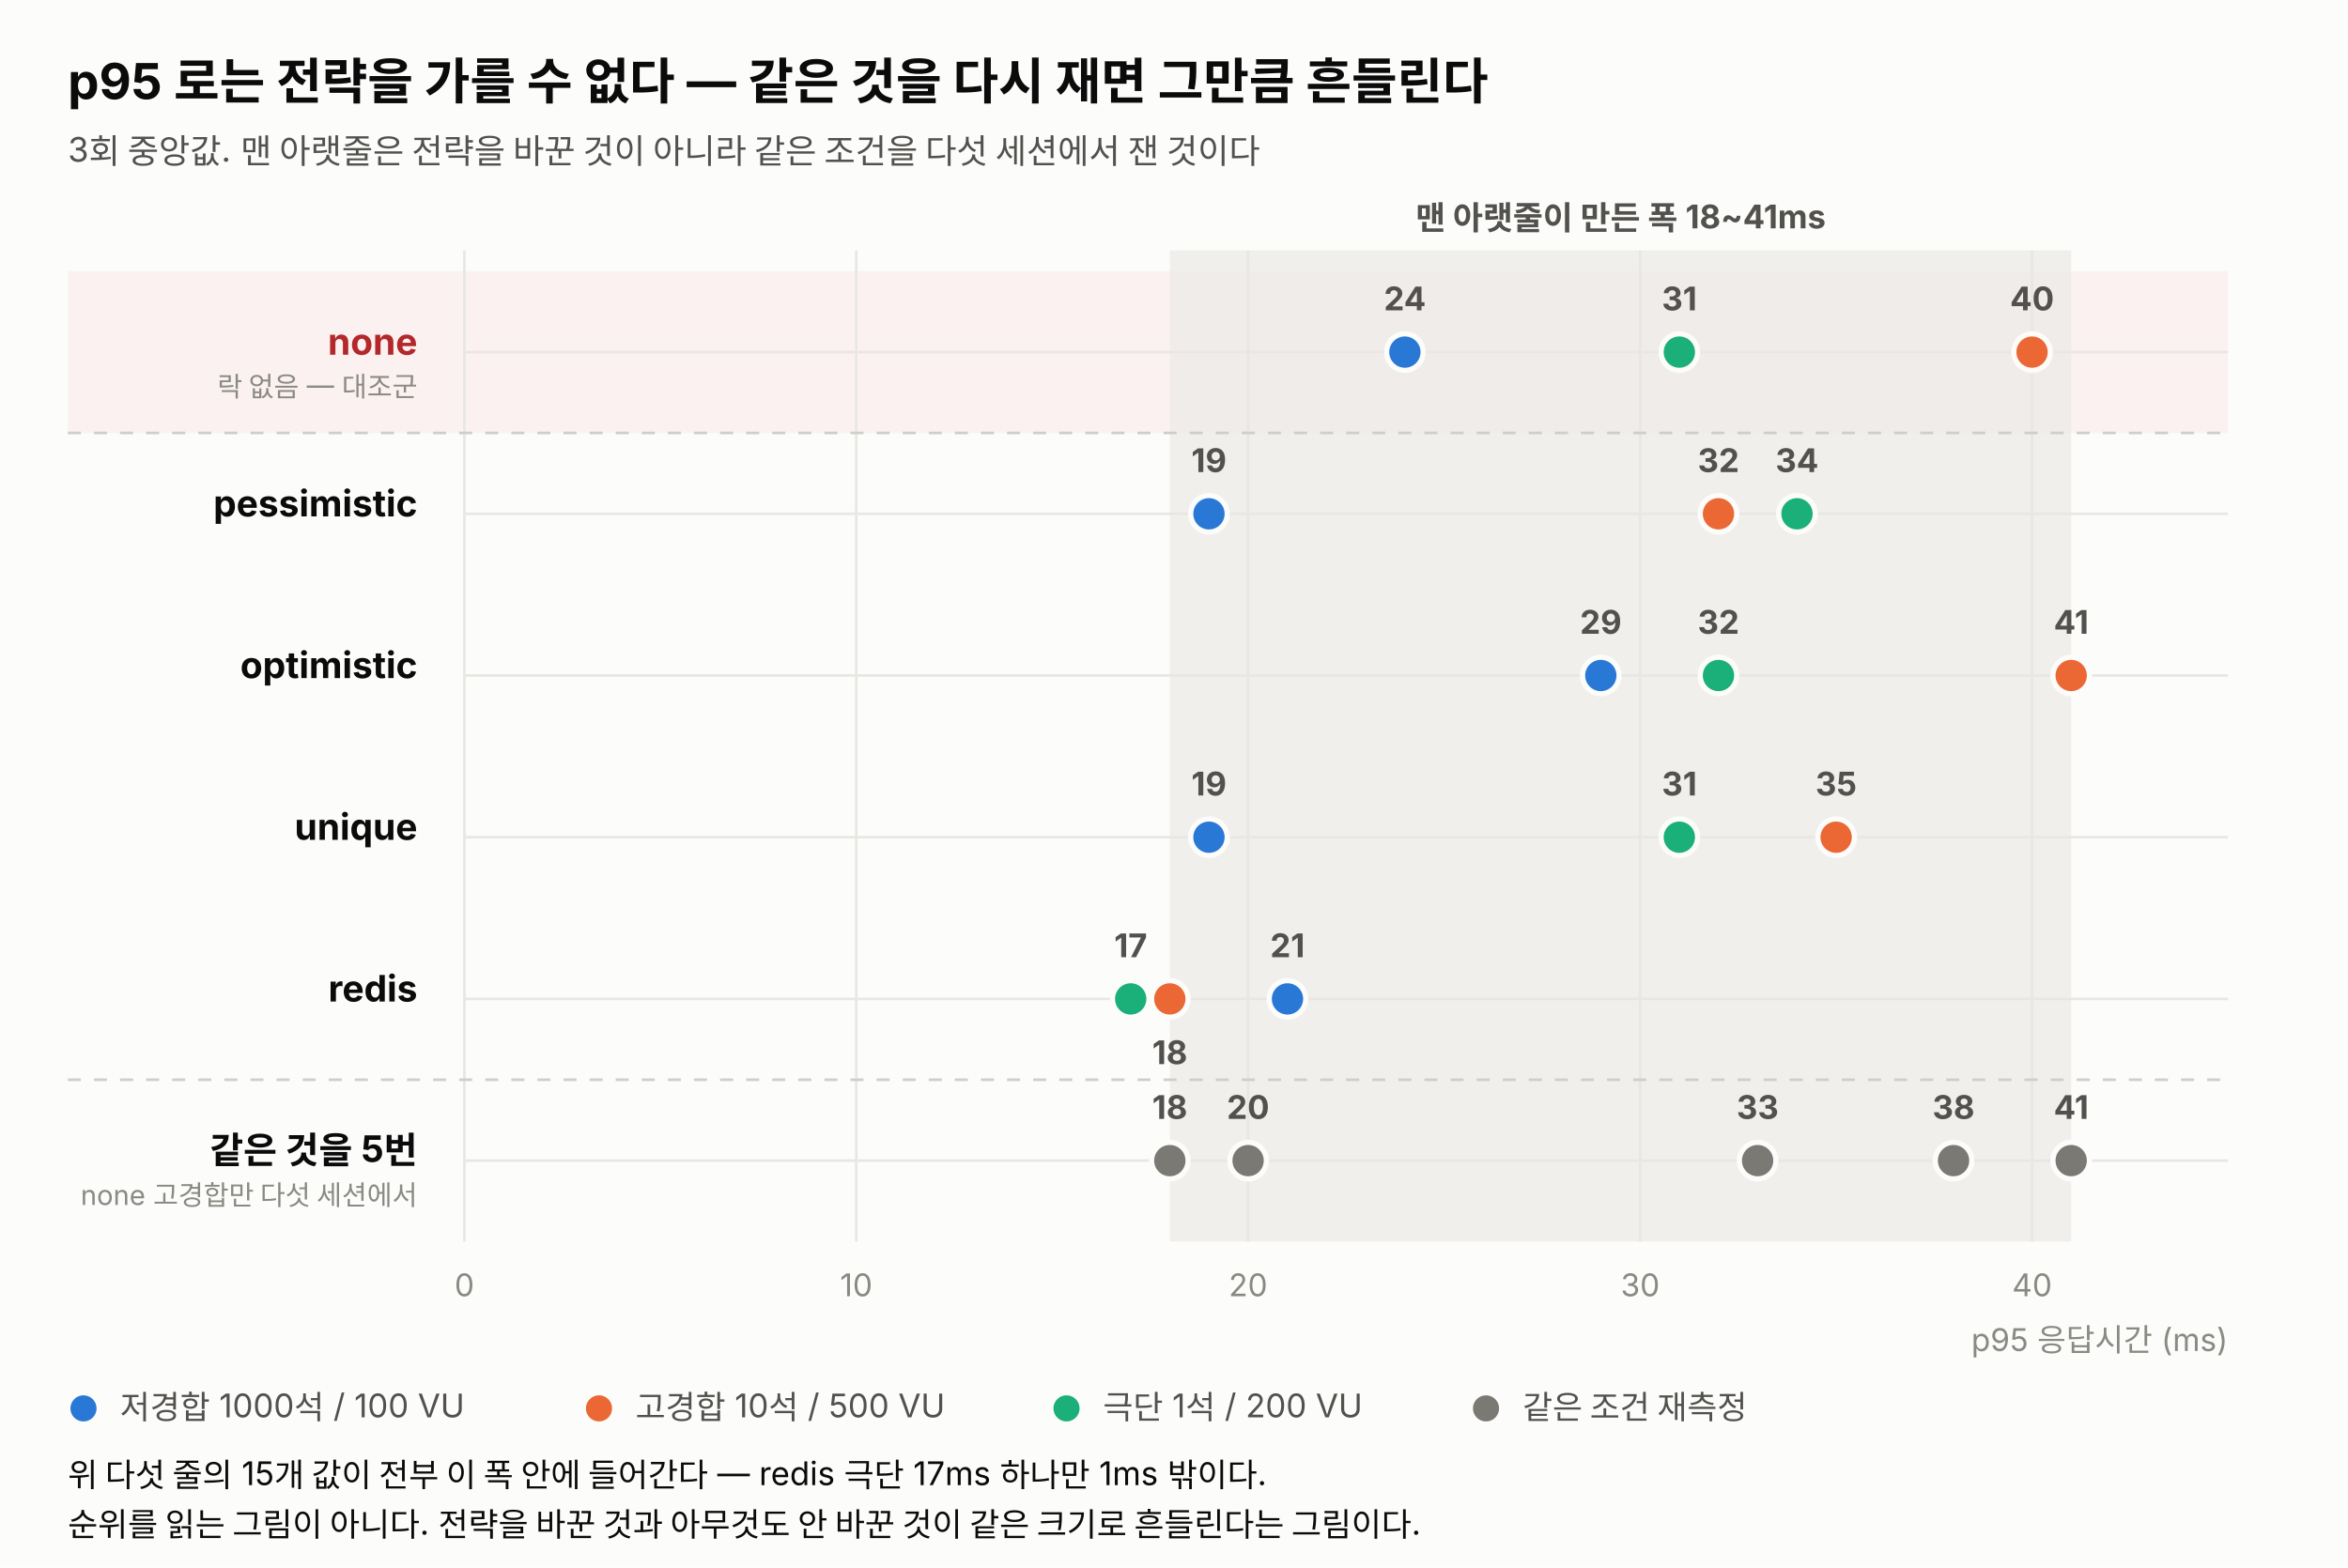
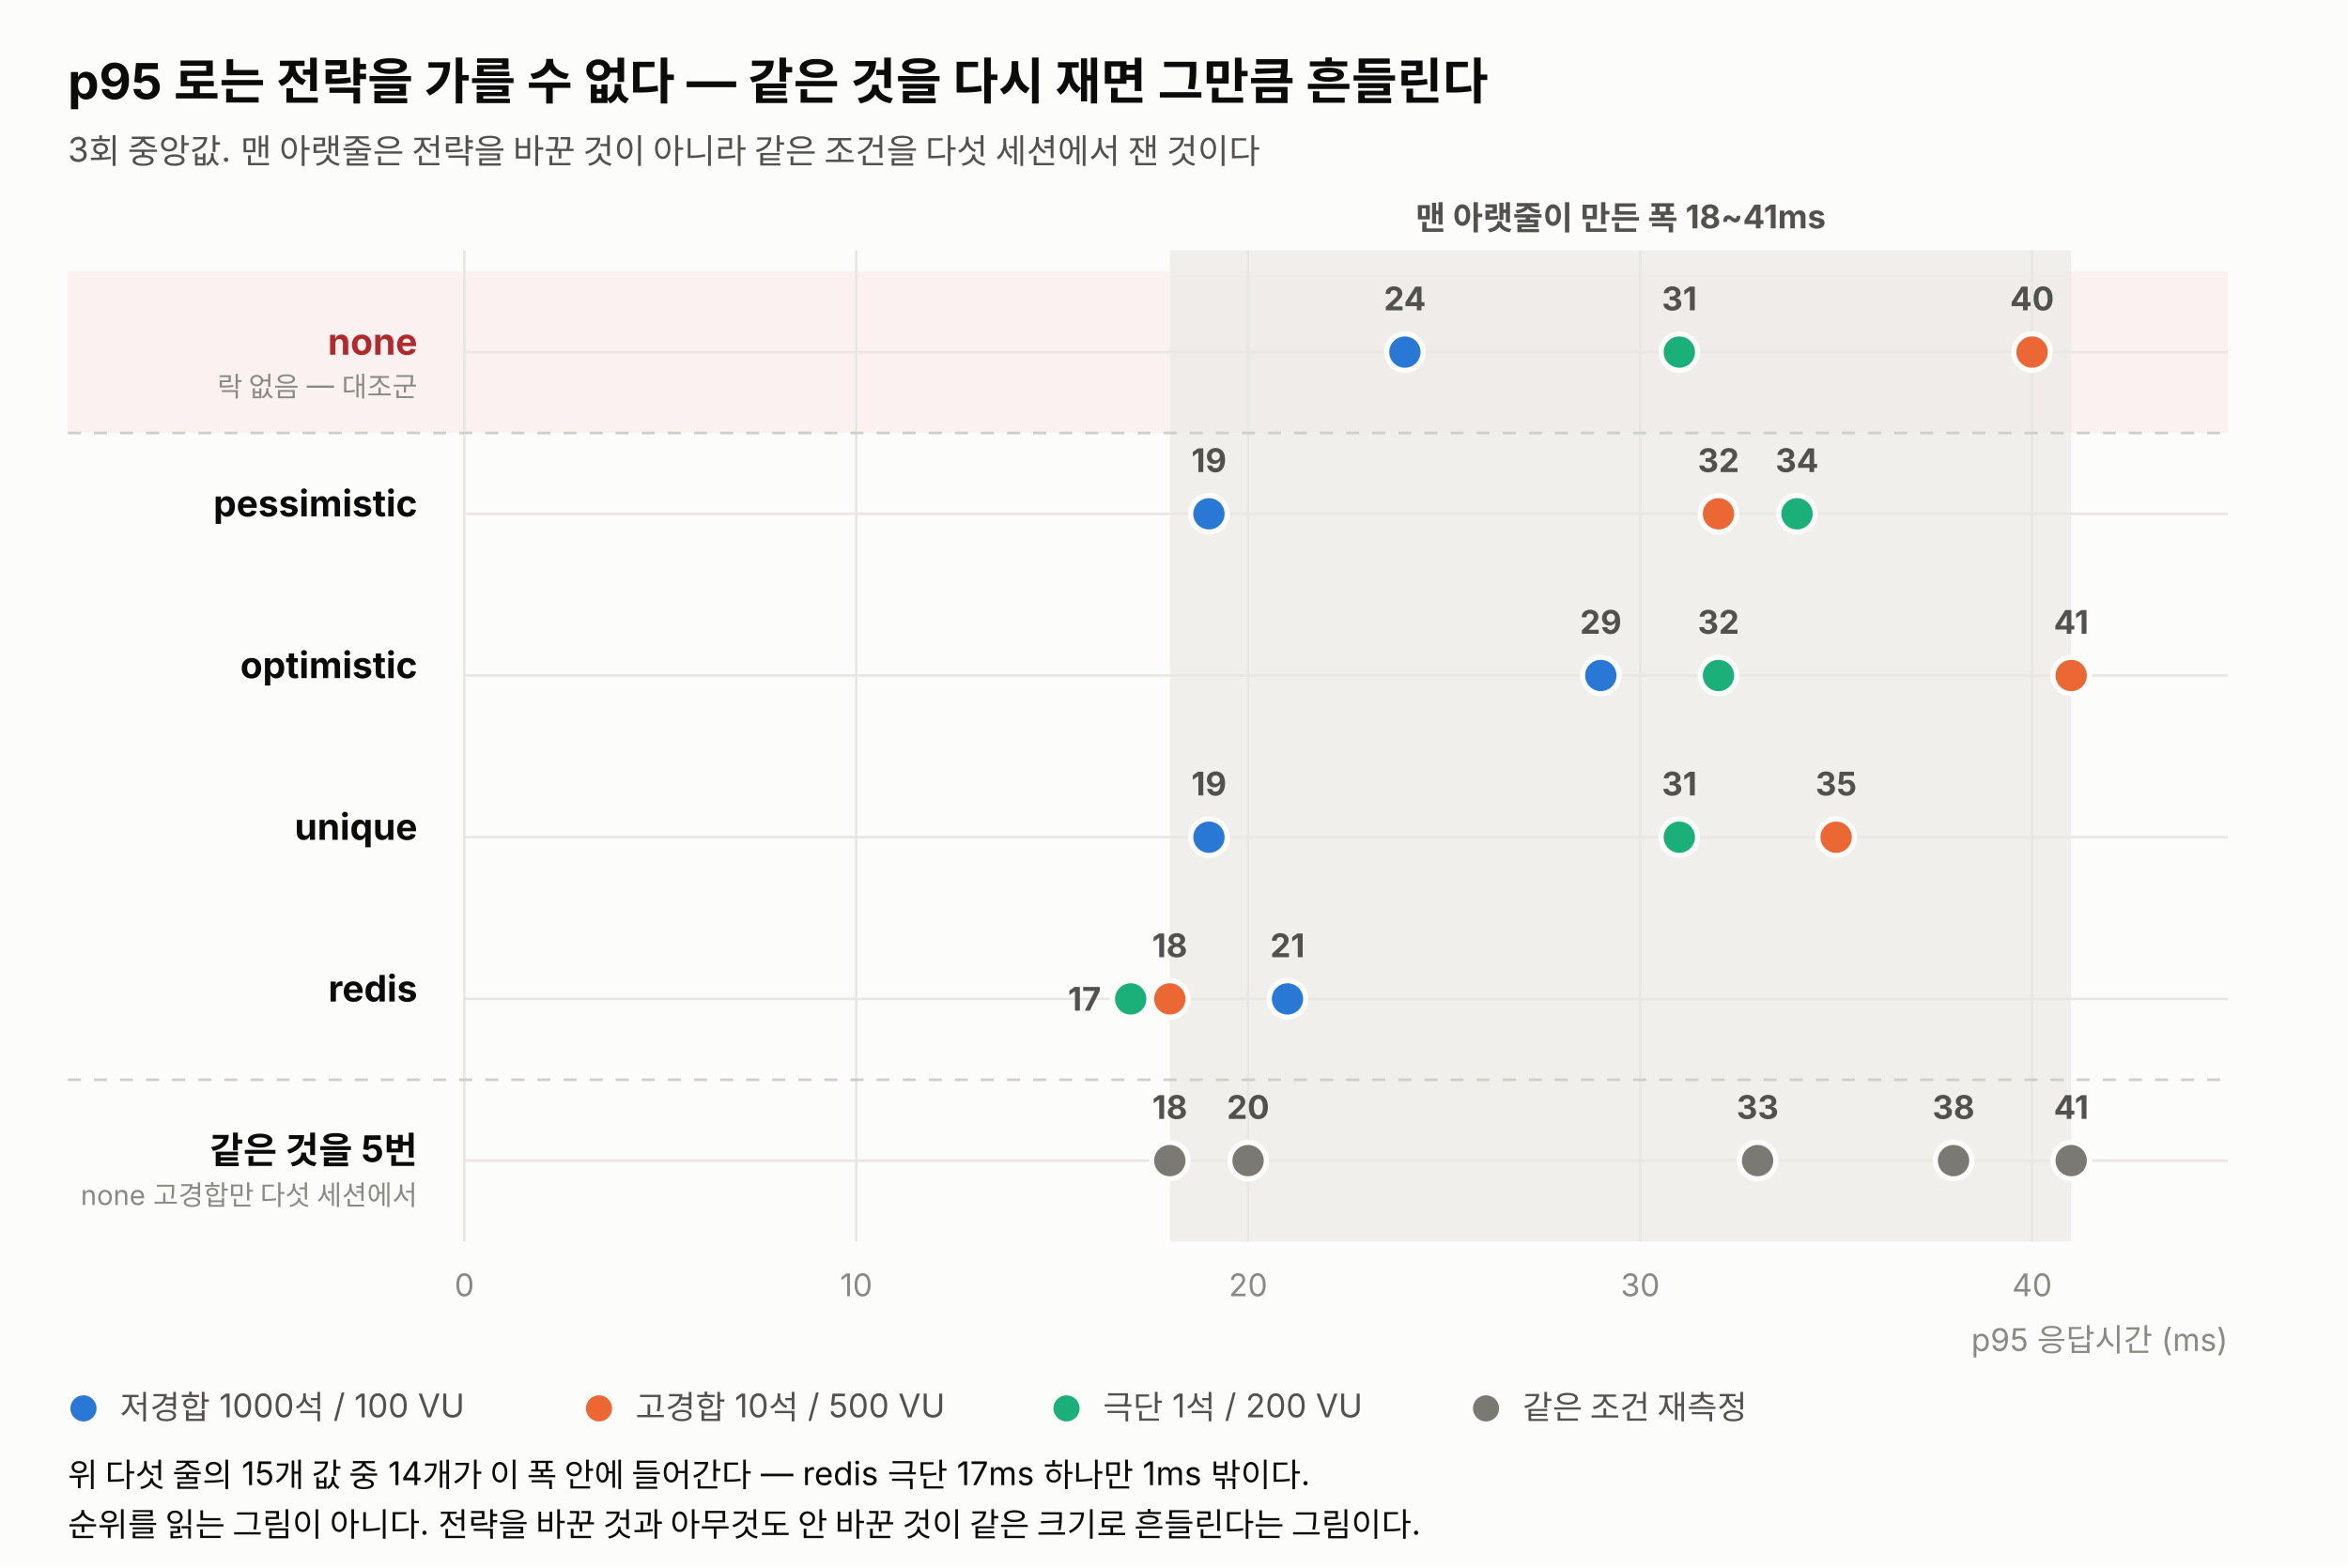
<svg xmlns="http://www.w3.org/2000/svg" width="900" height="601" viewBox="0 0 900 601" font-family="'Malgun Gothic','Apple SD Gothic Neo',system-ui,-apple-system,'Segoe UI',sans-serif">
  <rect width="900" height="601" fill="#fcfcfb" />
  <text x="26" y="38" font-size="19" font-weight="700" fill="#0b0b0b">p95 로는 전략을 가를 수 없다 — 같은 것을 다시 재면 그만큼 흔들린다</text>
  <text x="26" y="62" font-size="13" fill="#52514e">3회 중앙값. 맨 아랫줄은 전략을 바꾼 것이 아니라 같은 조건을 다섯 세션에서 잰 것이다</text>
  <rect x="26" y="104.0" width="828" height="62" fill="#fbf1f1" />
  <rect x="448.4" y="96" width="345.5" height="380" fill="#ecebe6" fill-opacity="0.75" />
  <text x="621.2" y="88" font-size="12.5" font-weight="700" fill="#52514e" text-anchor="middle">맨 아랫줄이 만든 폭 18~41ms</text>
  <line x1="178.0" y1="96" x2="178.0" y2="476" stroke="#e8e7e3" stroke-width="1" />
  <text x="178.0" y="497" font-size="12" fill="#8a8a84" text-anchor="middle">0</text>
  <line x1="328.2" y1="96" x2="328.2" y2="476" stroke="#e8e7e3" stroke-width="1" />
  <text x="328.2" y="497" font-size="12" fill="#8a8a84" text-anchor="middle">10</text>
  <line x1="478.4" y1="96" x2="478.4" y2="476" stroke="#e8e7e3" stroke-width="1" />
  <text x="478.4" y="497" font-size="12" fill="#8a8a84" text-anchor="middle">20</text>
  <line x1="628.7" y1="96" x2="628.7" y2="476" stroke="#e8e7e3" stroke-width="1" />
  <text x="628.7" y="497" font-size="12" fill="#8a8a84" text-anchor="middle">30</text>
  <line x1="778.9" y1="96" x2="778.9" y2="476" stroke="#e8e7e3" stroke-width="1" />
  <text x="778.9" y="497" font-size="12" fill="#8a8a84" text-anchor="middle">40</text>
  <text x="854" y="518" font-size="12" fill="#8a8a84" text-anchor="end">p95 응답시간 (ms)</text>
  <text x="160" y="136.0" font-size="14" font-weight="700" fill="#b3282a" text-anchor="end">none</text>
  <text x="160" y="152.0" font-size="10.5" fill="#8a8a84" text-anchor="end">락 없음 — 대조군</text>
  <line x1="178" y1="135.0" x2="854" y2="135.0" stroke="#e8e7e3" stroke-width="1" />
  <circle cx="538.5" cy="135.0" r="7" fill="#2a78d6" stroke="#fcfcfb" stroke-width="2" />
  <text x="538.5" y="119.0" font-size="12.5" font-weight="700" fill="#52514e" text-anchor="middle">24</text>
  <circle cx="643.7" cy="135.0" r="7" fill="#1baf7a" stroke="#fcfcfb" stroke-width="2" />
  <text x="643.7" y="119.0" font-size="12.5" font-weight="700" fill="#52514e" text-anchor="middle">31</text>
  <circle cx="778.9" cy="135.0" r="7" fill="#eb6834" stroke="#fcfcfb" stroke-width="2" />
  <text x="778.9" y="119.0" font-size="12.5" font-weight="700" fill="#52514e" text-anchor="middle">40</text>
  <line x1="26" y1="166.0" x2="854" y2="166.0" stroke="#cfcec9" stroke-width="1" stroke-dasharray="5 5" />
  <text x="160" y="198.0" font-size="14" font-weight="700" fill="#0b0b0b" text-anchor="end">pessimistic</text>
  <line x1="178" y1="197.0" x2="854" y2="197.0" stroke="#e8e7e3" stroke-width="1" />
  <circle cx="463.4" cy="197.0" r="7" fill="#2a78d6" stroke="#fcfcfb" stroke-width="2" />
  <text x="463.4" y="181.0" font-size="12.5" font-weight="700" fill="#52514e" text-anchor="middle">19</text>
  <circle cx="658.7" cy="197.0" r="7" fill="#eb6834" stroke="#fcfcfb" stroke-width="2" />
  <text x="658.7" y="181.0" font-size="12.5" font-weight="700" fill="#52514e" text-anchor="middle">32</text>
  <circle cx="688.8" cy="197.0" r="7" fill="#1baf7a" stroke="#fcfcfb" stroke-width="2" />
  <text x="688.8" y="181.0" font-size="12.5" font-weight="700" fill="#52514e" text-anchor="middle">34</text>
  <text x="160" y="260.0" font-size="14" font-weight="700" fill="#0b0b0b" text-anchor="end">optimistic</text>
  <line x1="178" y1="259.0" x2="854" y2="259.0" stroke="#e8e7e3" stroke-width="1" />
  <circle cx="613.6" cy="259.0" r="7" fill="#2a78d6" stroke="#fcfcfb" stroke-width="2" />
  <text x="613.6" y="243.0" font-size="12.5" font-weight="700" fill="#52514e" text-anchor="middle">29</text>
  <circle cx="658.7" cy="259.0" r="7" fill="#1baf7a" stroke="#fcfcfb" stroke-width="2" />
  <text x="658.7" y="243.0" font-size="12.5" font-weight="700" fill="#52514e" text-anchor="middle">32</text>
  <circle cx="793.9" cy="259.0" r="7" fill="#eb6834" stroke="#fcfcfb" stroke-width="2" />
  <text x="793.9" y="243.0" font-size="12.5" font-weight="700" fill="#52514e" text-anchor="middle">41</text>
  <text x="160" y="322.0" font-size="14" font-weight="700" fill="#0b0b0b" text-anchor="end">unique</text>
  <line x1="178" y1="321.0" x2="854" y2="321.0" stroke="#e8e7e3" stroke-width="1" />
  <circle cx="463.4" cy="321.0" r="7" fill="#2a78d6" stroke="#fcfcfb" stroke-width="2" />
  <text x="463.4" y="305.0" font-size="12.5" font-weight="700" fill="#52514e" text-anchor="middle">19</text>
  <circle cx="643.7" cy="321.0" r="7" fill="#1baf7a" stroke="#fcfcfb" stroke-width="2" />
  <text x="643.7" y="305.0" font-size="12.5" font-weight="700" fill="#52514e" text-anchor="middle">31</text>
  <circle cx="703.8" cy="321.0" r="7" fill="#eb6834" stroke="#fcfcfb" stroke-width="2" />
  <text x="703.8" y="305.0" font-size="12.5" font-weight="700" fill="#52514e" text-anchor="middle">35</text>
  <text x="160" y="384.0" font-size="14" font-weight="700" fill="#0b0b0b" text-anchor="end">redis</text>
  <line x1="178" y1="383.0" x2="854" y2="383.0" stroke="#e8e7e3" stroke-width="1" />
  <circle cx="433.4" cy="383.0" r="7" fill="#1baf7a" stroke="#fcfcfb" stroke-width="2" />
-   <text x="433.4" y="367.0" font-size="12.5" font-weight="700" fill="#52514e" text-anchor="middle">17</text>
+   <text x="422.0" y="387.5" font-size="12.5" font-weight="700" fill="#52514e" text-anchor="end">17</text>
  <circle cx="448.4" cy="383.0" r="7" fill="#eb6834" stroke="#fcfcfb" stroke-width="2" />
-   <text x="448.4" y="408.0" font-size="12.5" font-weight="700" fill="#52514e" text-anchor="middle">18</text>
+   <text x="448.4" y="367.0" font-size="12.5" font-weight="700" fill="#52514e" text-anchor="middle">18</text>
  <circle cx="493.5" cy="383.0" r="7" fill="#2a78d6" stroke="#fcfcfb" stroke-width="2" />
  <text x="493.5" y="367.0" font-size="12.5" font-weight="700" fill="#52514e" text-anchor="middle">21</text>
  <line x1="26" y1="414.0" x2="854" y2="414.0" stroke="#cfcec9" stroke-width="1" stroke-dasharray="5 5" />
  <text x="160" y="446.0" font-size="14" font-weight="700" fill="#0b0b0b" text-anchor="end">같은 것을 5번</text>
  <text x="160" y="462.0" font-size="10.5" fill="#8a8a84" text-anchor="end">none 고경합만 다섯 세션에서</text>
  <line x1="178" y1="445.0" x2="854" y2="445.0" stroke="#e8e7e3" stroke-width="1" />
  <circle cx="448.4" cy="445.0" r="7" fill="#7a7973" stroke="#fcfcfb" stroke-width="2" />
  <text x="448.4" y="429.0" font-size="12.5" font-weight="700" fill="#52514e" text-anchor="middle">18</text>
  <circle cx="478.4" cy="445.0" r="7" fill="#7a7973" stroke="#fcfcfb" stroke-width="2" />
  <text x="478.4" y="429.0" font-size="12.5" font-weight="700" fill="#52514e" text-anchor="middle">20</text>
  <circle cx="673.7" cy="445.0" r="7" fill="#7a7973" stroke="#fcfcfb" stroke-width="2" />
  <text x="673.7" y="429.0" font-size="12.5" font-weight="700" fill="#52514e" text-anchor="middle">33</text>
  <circle cx="748.8" cy="445.0" r="7" fill="#7a7973" stroke="#fcfcfb" stroke-width="2" />
  <text x="748.8" y="429.0" font-size="12.5" font-weight="700" fill="#52514e" text-anchor="middle">38</text>
  <circle cx="793.9" cy="445.0" r="7" fill="#7a7973" stroke="#fcfcfb" stroke-width="2" />
  <text x="793.9" y="429.0" font-size="12.5" font-weight="700" fill="#52514e" text-anchor="middle">41</text>
  <circle cx="32.0" cy="540.0" r="6" fill="#2a78d6" stroke="#fcfcfb" stroke-width="2" />
  <text x="46.0" y="544.0" font-size="12.5" fill="#52514e">저경합 1000석 / 100 VU</text>
  <circle cx="229.6" cy="540.0" r="6" fill="#eb6834" stroke="#fcfcfb" stroke-width="2" />
  <text x="243.6" y="544.0" font-size="12.5" fill="#52514e">고경합 10석 / 500 VU</text>
  <circle cx="408.8" cy="540.0" r="6" fill="#1baf7a" stroke="#fcfcfb" stroke-width="2" />
  <text x="422.8" y="544.0" font-size="12.5" fill="#52514e">극단 1석 / 200 VU</text>
  <circle cx="569.6" cy="540.0" r="6" fill="#7a7973" stroke="#fcfcfb" stroke-width="2" />
  <text x="583.6" y="544.0" font-size="12.5" fill="#52514e">같은 조건 재측정</text>
-   <text x="26" y="570" font-size="12.5" fill="#0b0b0b">위 다섯 줄의 15개 값이 전부 이 폭 안에 들어간다 — redis 극단 17ms 하나만 1ms 밖이다.</text>
+   <text x="26" y="570" font-size="12.5" fill="#0b0b0b">위 다섯 줄의 15개 값 중 14개가 이 폭 안에 들어간다 — redis 극단 17ms 하나만 1ms 밖이다.</text>
  <text x="26" y="589" font-size="12.5" fill="#0b0b0b">순위를 읽는 그림이 아니다. 전략을 바꾼 것과 아무것도 안 바꾼 것이 같은 크기로 흔들린다는 그림이다.</text>
</svg>
